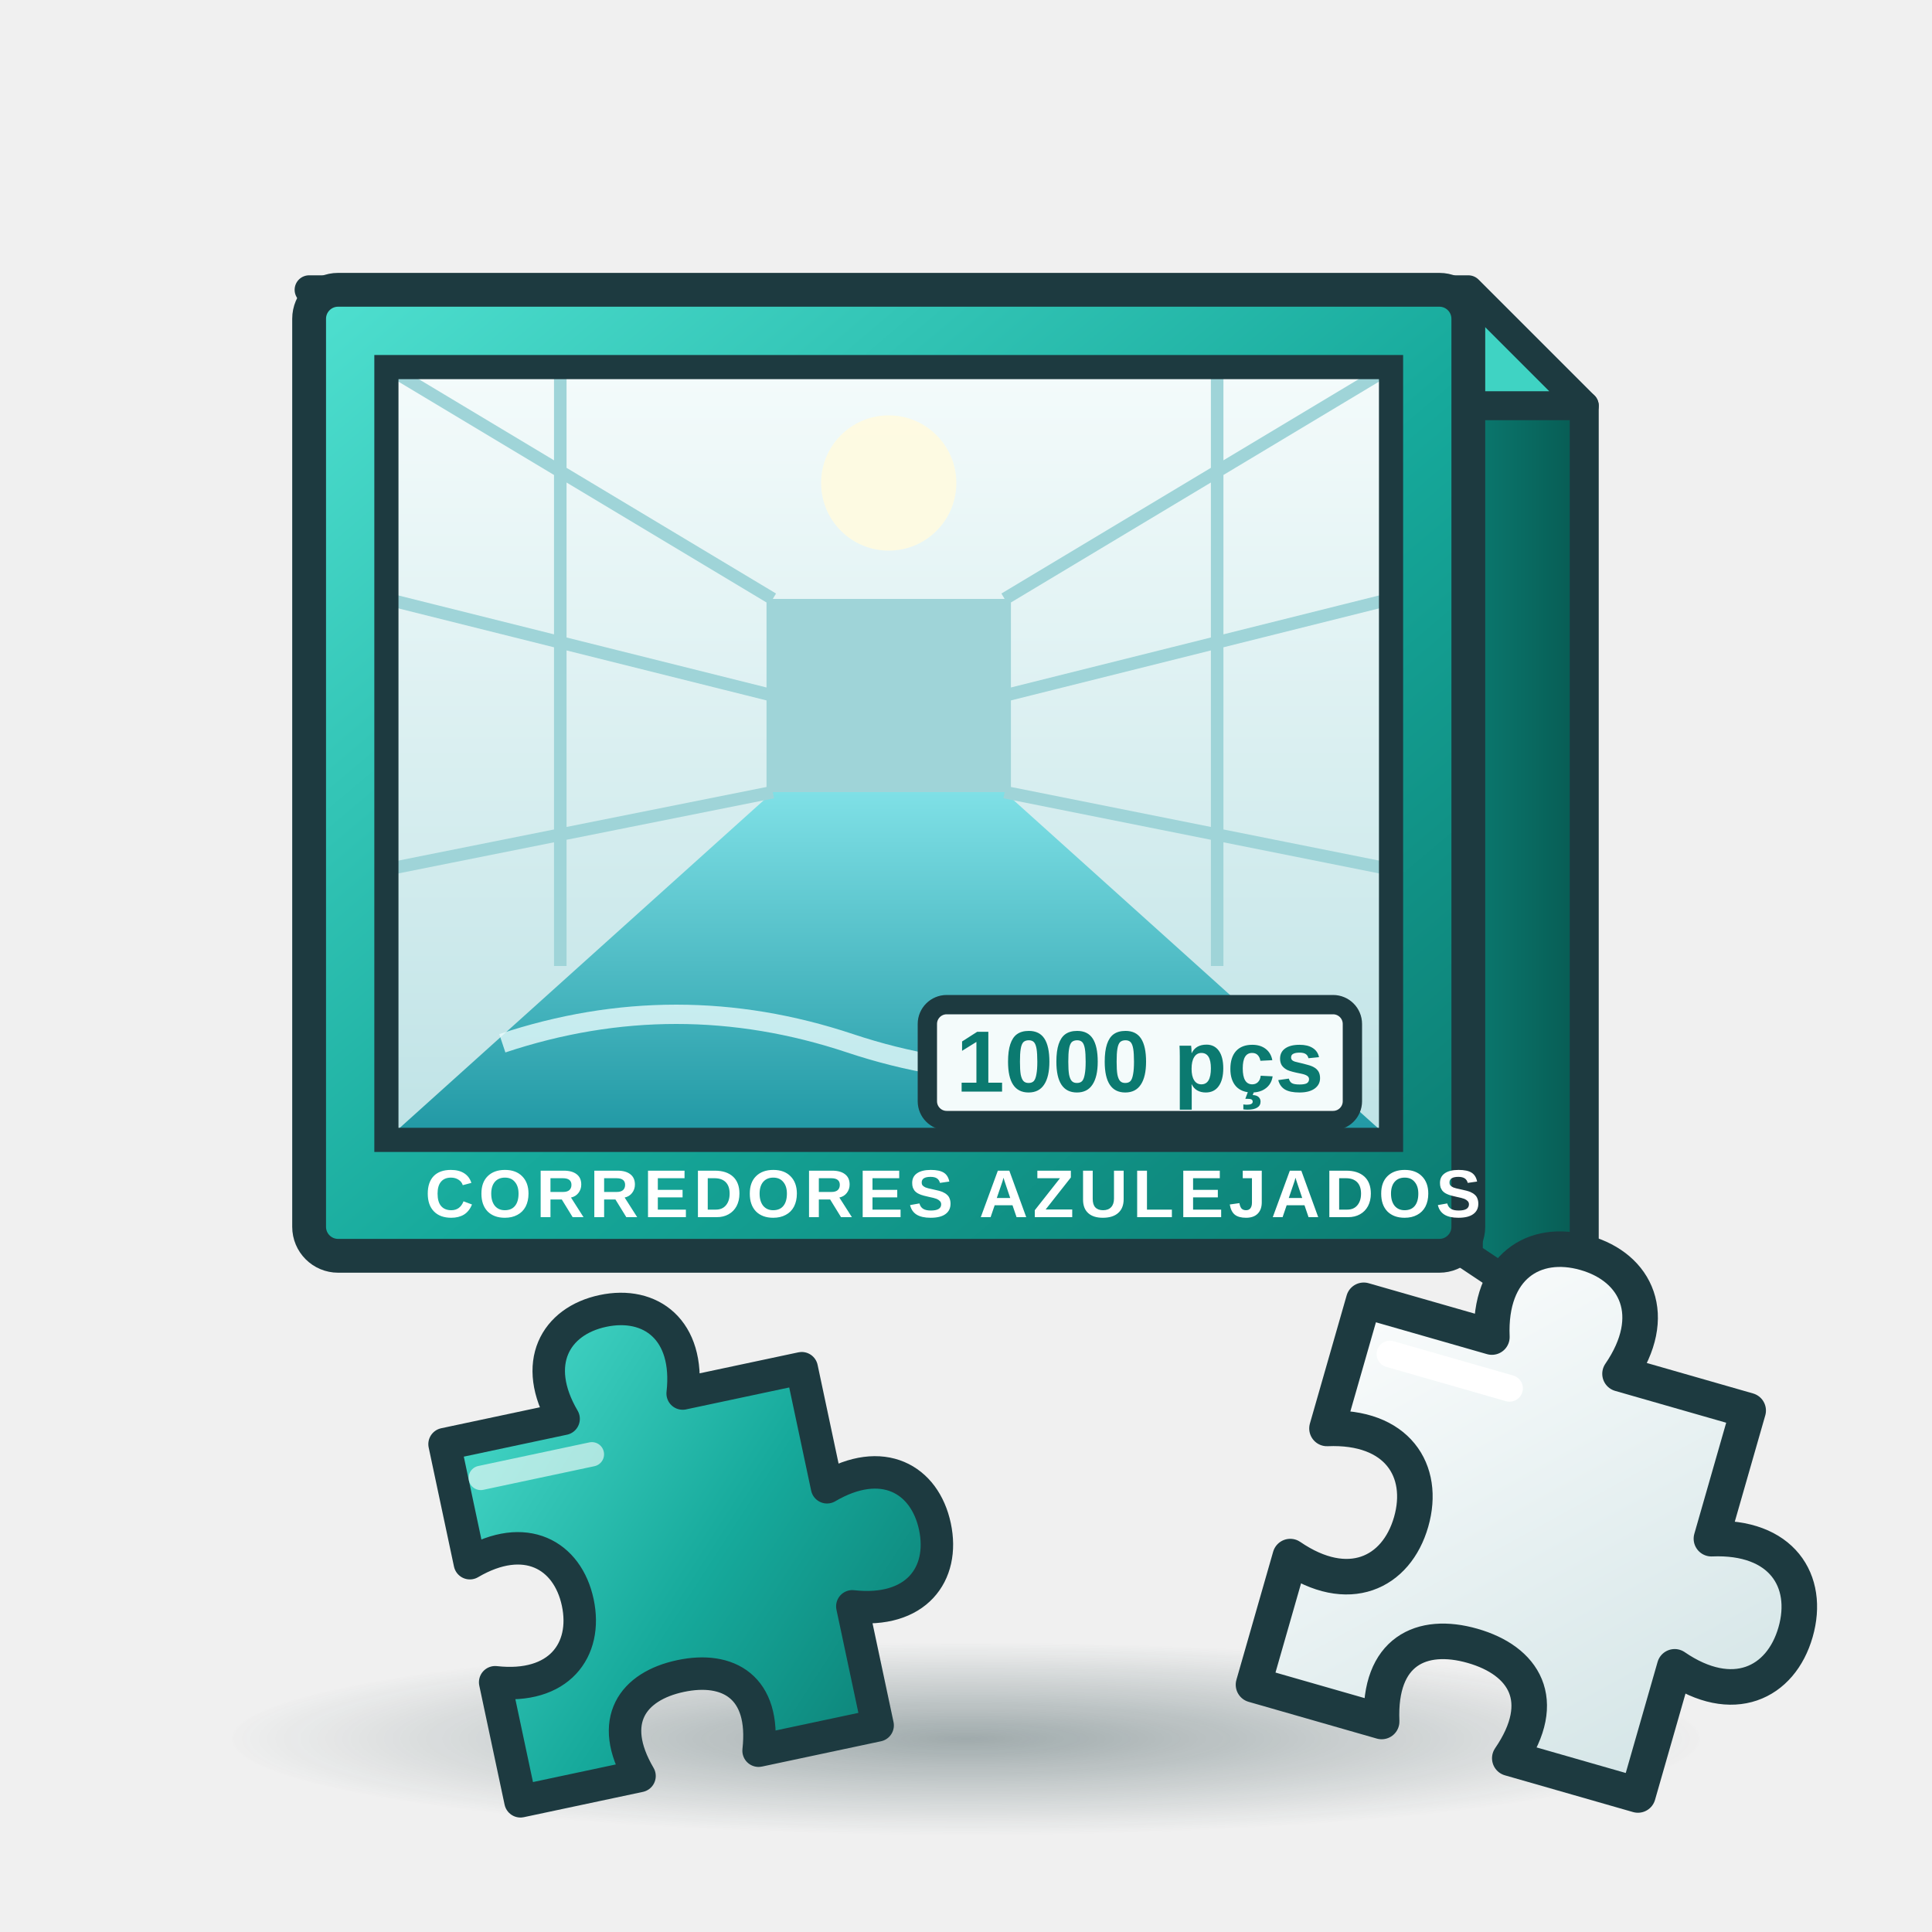
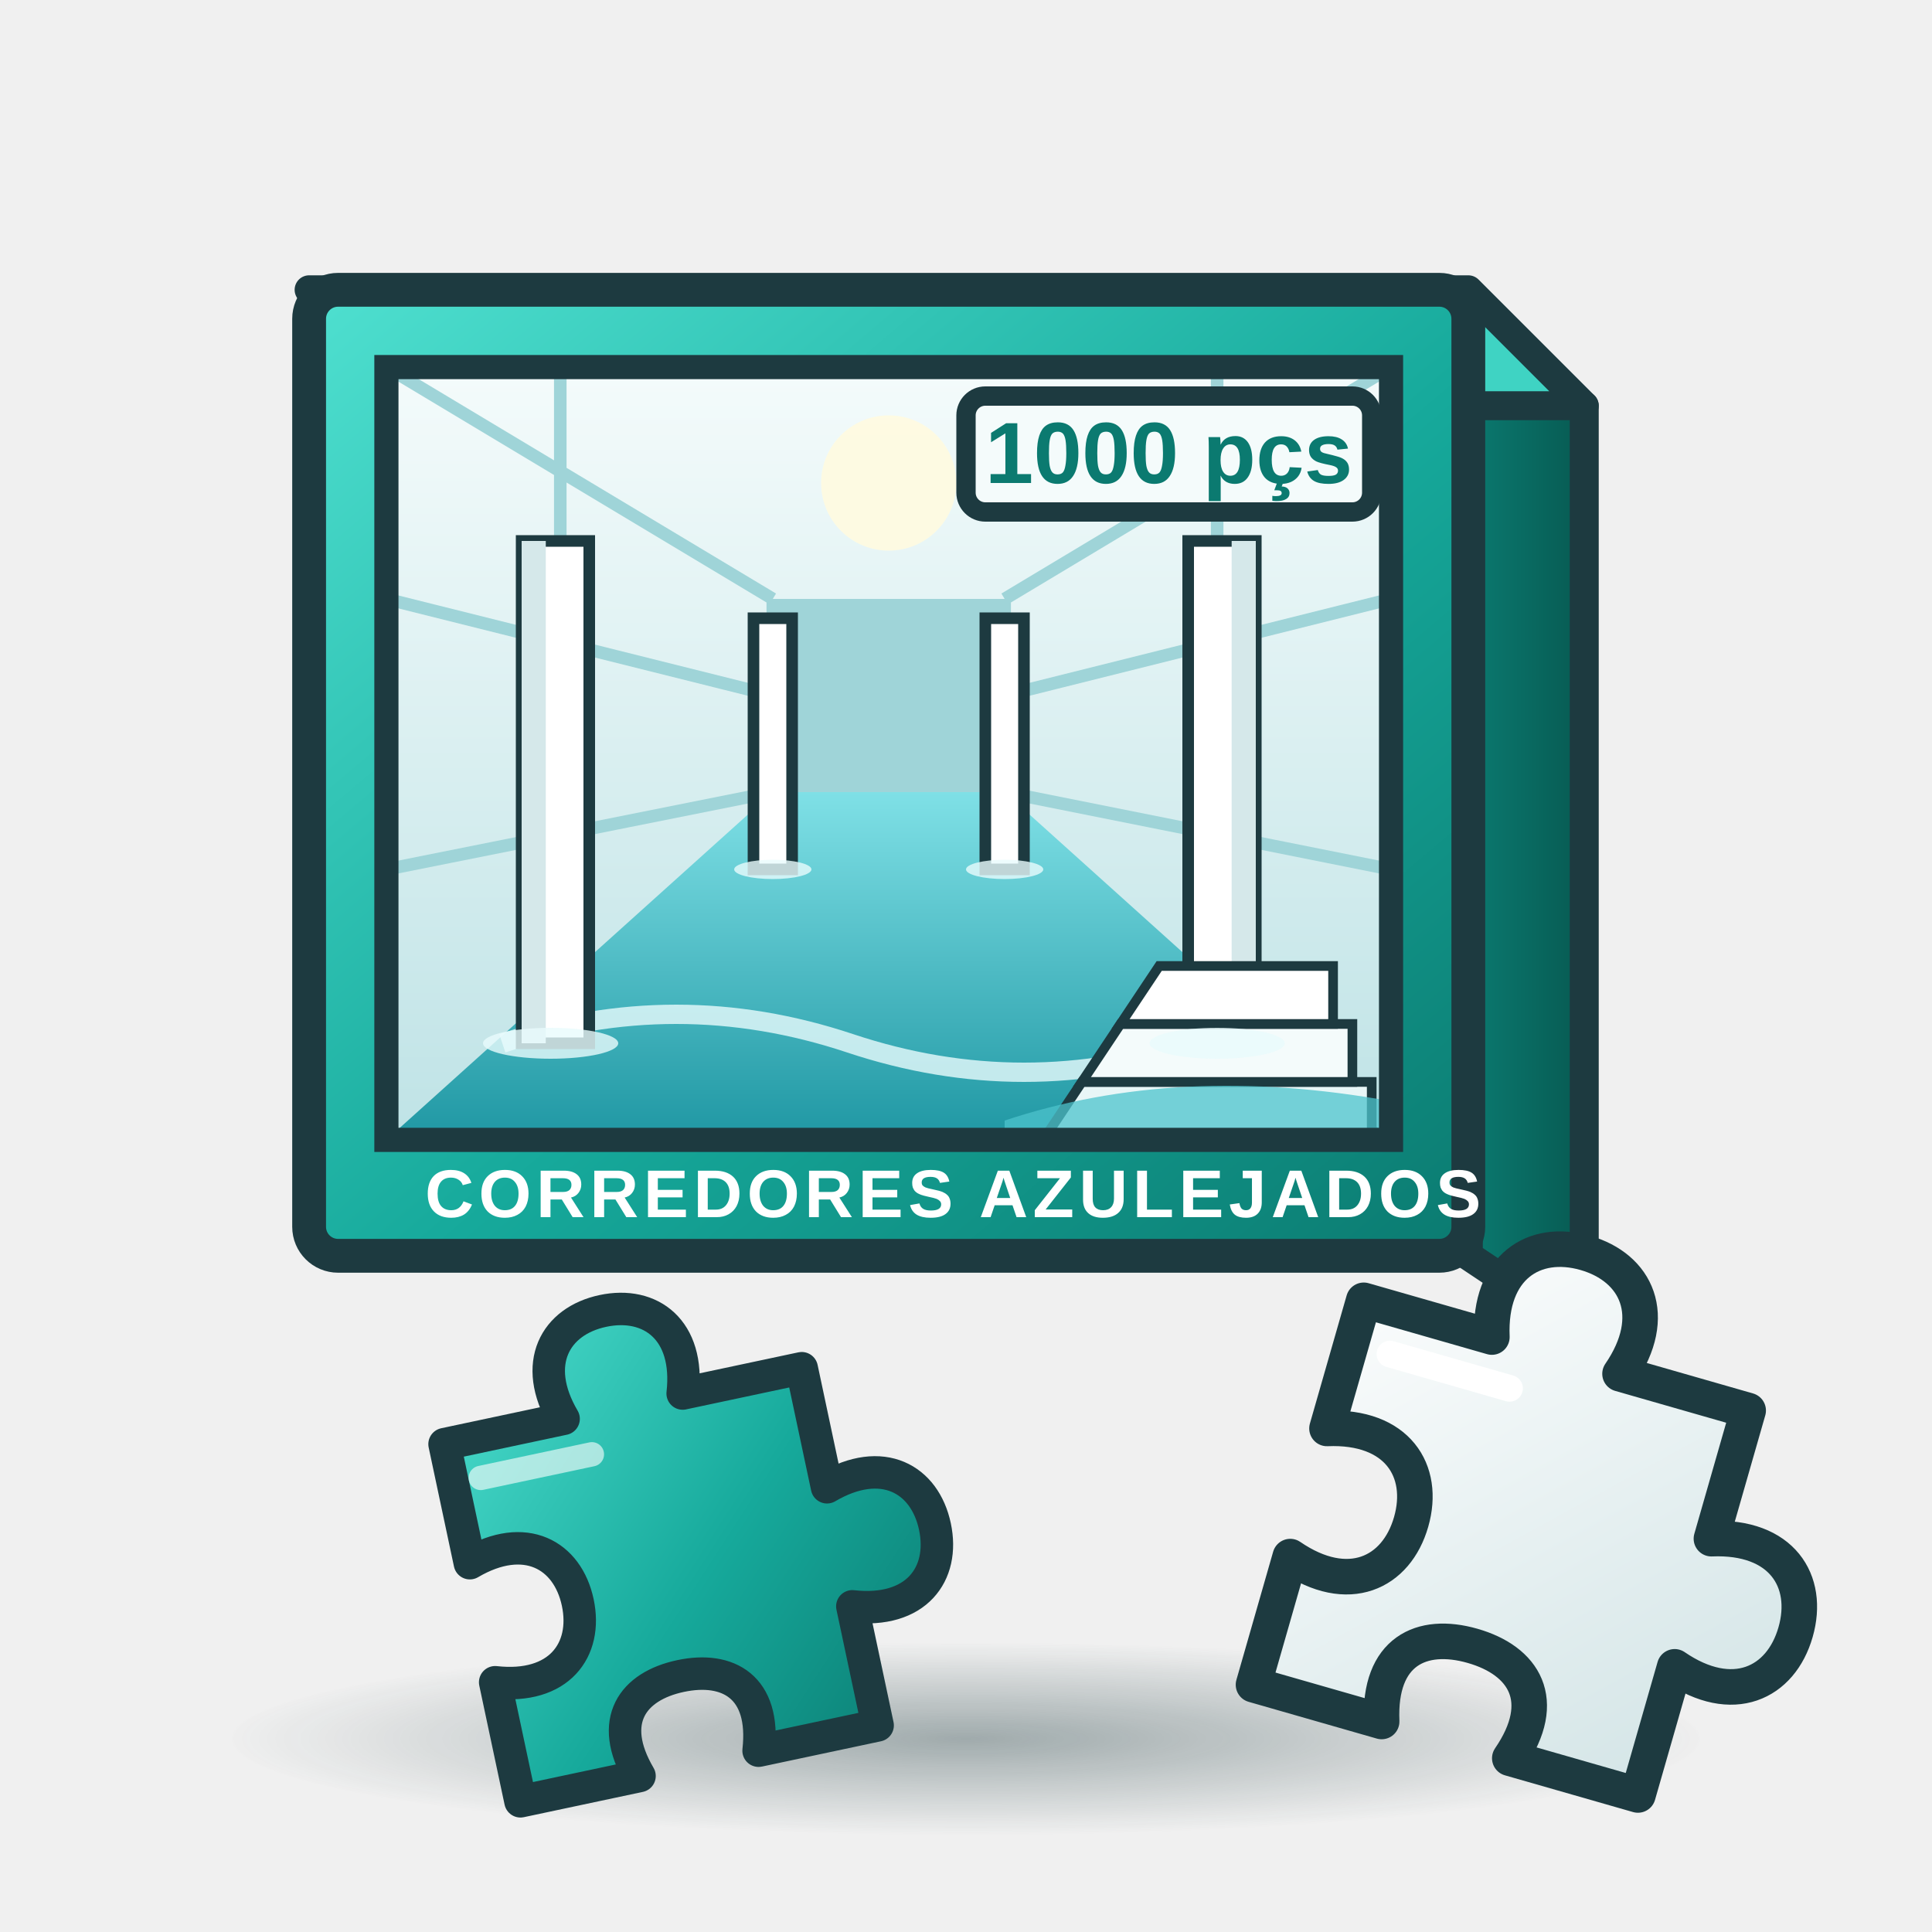
<svg xmlns="http://www.w3.org/2000/svg" viewBox="0 0 200 200">
  <defs>
    <radialGradient id="sh">
      <stop offset="0" stop-color="#0b2a2e" stop-opacity=".35" />
      <stop offset="1" stop-color="#0b2a2e" stop-opacity="0" />
    </radialGradient>
    <linearGradient id="teal" x1="0" y1="0" x2="1" y2="1">
      <stop offset="0" stop-color="#4fe0d0" />
      <stop offset=".55" stop-color="#16a99b" />
      <stop offset="1" stop-color="#0b7a70" />
    </linearGradient>
    <linearGradient id="white" x1="0" y1="0" x2="1" y2="1">
      <stop offset="0" stop-color="#ffffff" />
      <stop offset="1" stop-color="#cfe2e4" />
    </linearGradient>
    <linearGradient id="wall" x1="0" y1="0" x2="0" y2="1">
      <stop offset="0" stop-color="#f4fbfb" />
      <stop offset="1" stop-color="#bfe3e6" />
    </linearGradient>
    <linearGradient id="pool" x1="0" y1="0" x2="0" y2="1">
      <stop offset="0" stop-color="#7fe0e6" />
      <stop offset="1" stop-color="#1f97a3" />
    </linearGradient>
    <linearGradient id="boxside" x1="0" y1="0" x2="1" y2="0">
      <stop offset="0" stop-color="#0b7a70" />
      <stop offset="1" stop-color="#075a52" />
    </linearGradient>
    <clipPath id="pic">
      <rect x="40" y="38" width="104" height="80" />
    </clipPath>
    <path id="pc" d="M55 60H85C80 45 88 36 100 36C112 36 120 45 115 60H145V90C160 85 169 93 169 105C169 117 160 125 145 120V150H115C120 135 112 128 100 128C88 128 80 135 85 150H55V120C70 125 79 117 79 105C79 93 70 85 55 90Z" />
  </defs>
  <ellipse cx="100" cy="180" rx="76" ry="10" fill="url(#sh)" />
  <path d="M152 34L164 42V138L152 130Z" fill="url(#boxside)" stroke="#1d3a40" stroke-width="3" stroke-linejoin="round" />
  <path d="M32 30H152L164 42H44Z" fill="#3fd3c3" stroke="#1d3a40" stroke-width="3" stroke-linejoin="round" />
  <rect x="32" y="30" width="120" height="100" rx="3" fill="url(#teal)" stroke="#1d3a40" stroke-width="3.5" />
  <g clip-path="url(#pic)">
    <rect x="40" y="38" width="104" height="80" fill="url(#wall)" />
    <path d="M40 118L80 82H104L144 118Z" fill="url(#pool)" />
    <rect x="80" y="62" width="24" height="20" fill="#9fd4d8" />
    <g stroke="#9fd4d8" stroke-width="1.3">
      <path d="M40 38L80 62M144 38L104 62M40 62L80 72M144 62L104 72M40 90L80 82M144 90L104 82M58 38V100M126 38V100M80 62V82M104 62V82M92 62V82M80 72H104" />
    </g>
    <path d="M52 108Q70 102 88 108T124 108" fill="none" stroke="#e8fbfc" stroke-width="2" opacity=".8" />
+     <g stroke="#1d3a40" stroke-width="1.2">
+       <rect x="54" y="56" width="7" height="52" fill="#ffffff" />
+       <rect x="54" y="56" width="2.5" height="52" fill="#d5e8ea" stroke="none" />
+       <rect x="123" y="56" width="7" height="52" fill="#ffffff" />
+       <rect x="127.5" y="56" width="2.5" height="52" fill="#d5e8ea" stroke="none" />
+       <rect x="78" y="64" width="4" height="26" fill="#ffffff" />
+       <rect x="102" y="64" width="4" height="26" fill="#ffffff" />
+     </g>
+     <g stroke="#1d3a40" stroke-width="1">
+       <path d="M108 118H142V112H112Z" fill="#e8f6f7" />
+       <path d="M112 112H140V106H116Z" fill="#f4fbfb" />
+       <path d="M116 106H138V100H120Z" fill="#ffffff" />
+     </g>
+     <path d="M104 116Q122 110 144 114V118H104Z" fill="#4cc3cc" opacity=".75" />
+     <g fill="#e8fbfc" opacity=".8">
+       <ellipse cx="57" cy="108" rx="7" ry="1.6" />
+       <ellipse cx="126" cy="108" rx="7" ry="1.6" />
+       <ellipse cx="80" cy="90" rx="4" ry="1" />
+       <ellipse cx="104" cy="90" rx="4" ry="1" />
+     </g>
    <circle cx="92" cy="50" r="7" fill="#fffbe0" opacity=".9" />
  </g>
  <rect x="40" y="38" width="104" height="80" fill="none" stroke="#1d3a40" stroke-width="2.5" />
-   <rect x="96" y="104" width="44" height="12" rx="2" fill="#f4fbfb" stroke="#1d3a40" stroke-width="2" />
-   <text x="118" y="113" font-family="Arial, sans-serif" font-weight="bold" font-size="9" fill="#0b7a70" text-anchor="middle">1000 pçs</text>
+   <rect x="100" y="41" width="42" height="12" rx="2" fill="#f4fbfb" stroke="#1d3a40" stroke-width="2" />
+   <text x="121" y="50" font-family="Arial, sans-serif" font-weight="bold" font-size="9" fill="#0b7a70" text-anchor="middle">1000 pçs</text>
  <text x="44" y="126" font-family="Arial, sans-serif" font-weight="bold" font-size="7" fill="#fff" letter-spacing=".5">CORREDORES AZULEJADOS</text>
  <g transform="translate(26 120) scale(.42) rotate(-12 100 100)">
    <use href="#pc" fill="url(#teal)" stroke="#1d3a40" stroke-width="8" stroke-linejoin="round" />
    <path d="M62 70L90 70" stroke="#fff" stroke-width="6" stroke-linecap="round" opacity=".6" />
  </g>
  <g transform="translate(110 112) scale(.46) rotate(16 100 100)">
    <use href="#pc" fill="url(#white)" stroke="#1d3a40" stroke-width="8" stroke-linejoin="round" />
    <path d="M78 30V170M100 30V170M122 30V170M40 82H180M40 104H180M40 126H180" stroke="#9fd4d8" stroke-width="4" clip-path="none" opacity=".0" />
    <path d="M64 70L92 70" stroke="#fff" stroke-width="6" stroke-linecap="round" />
  </g>
</svg>
